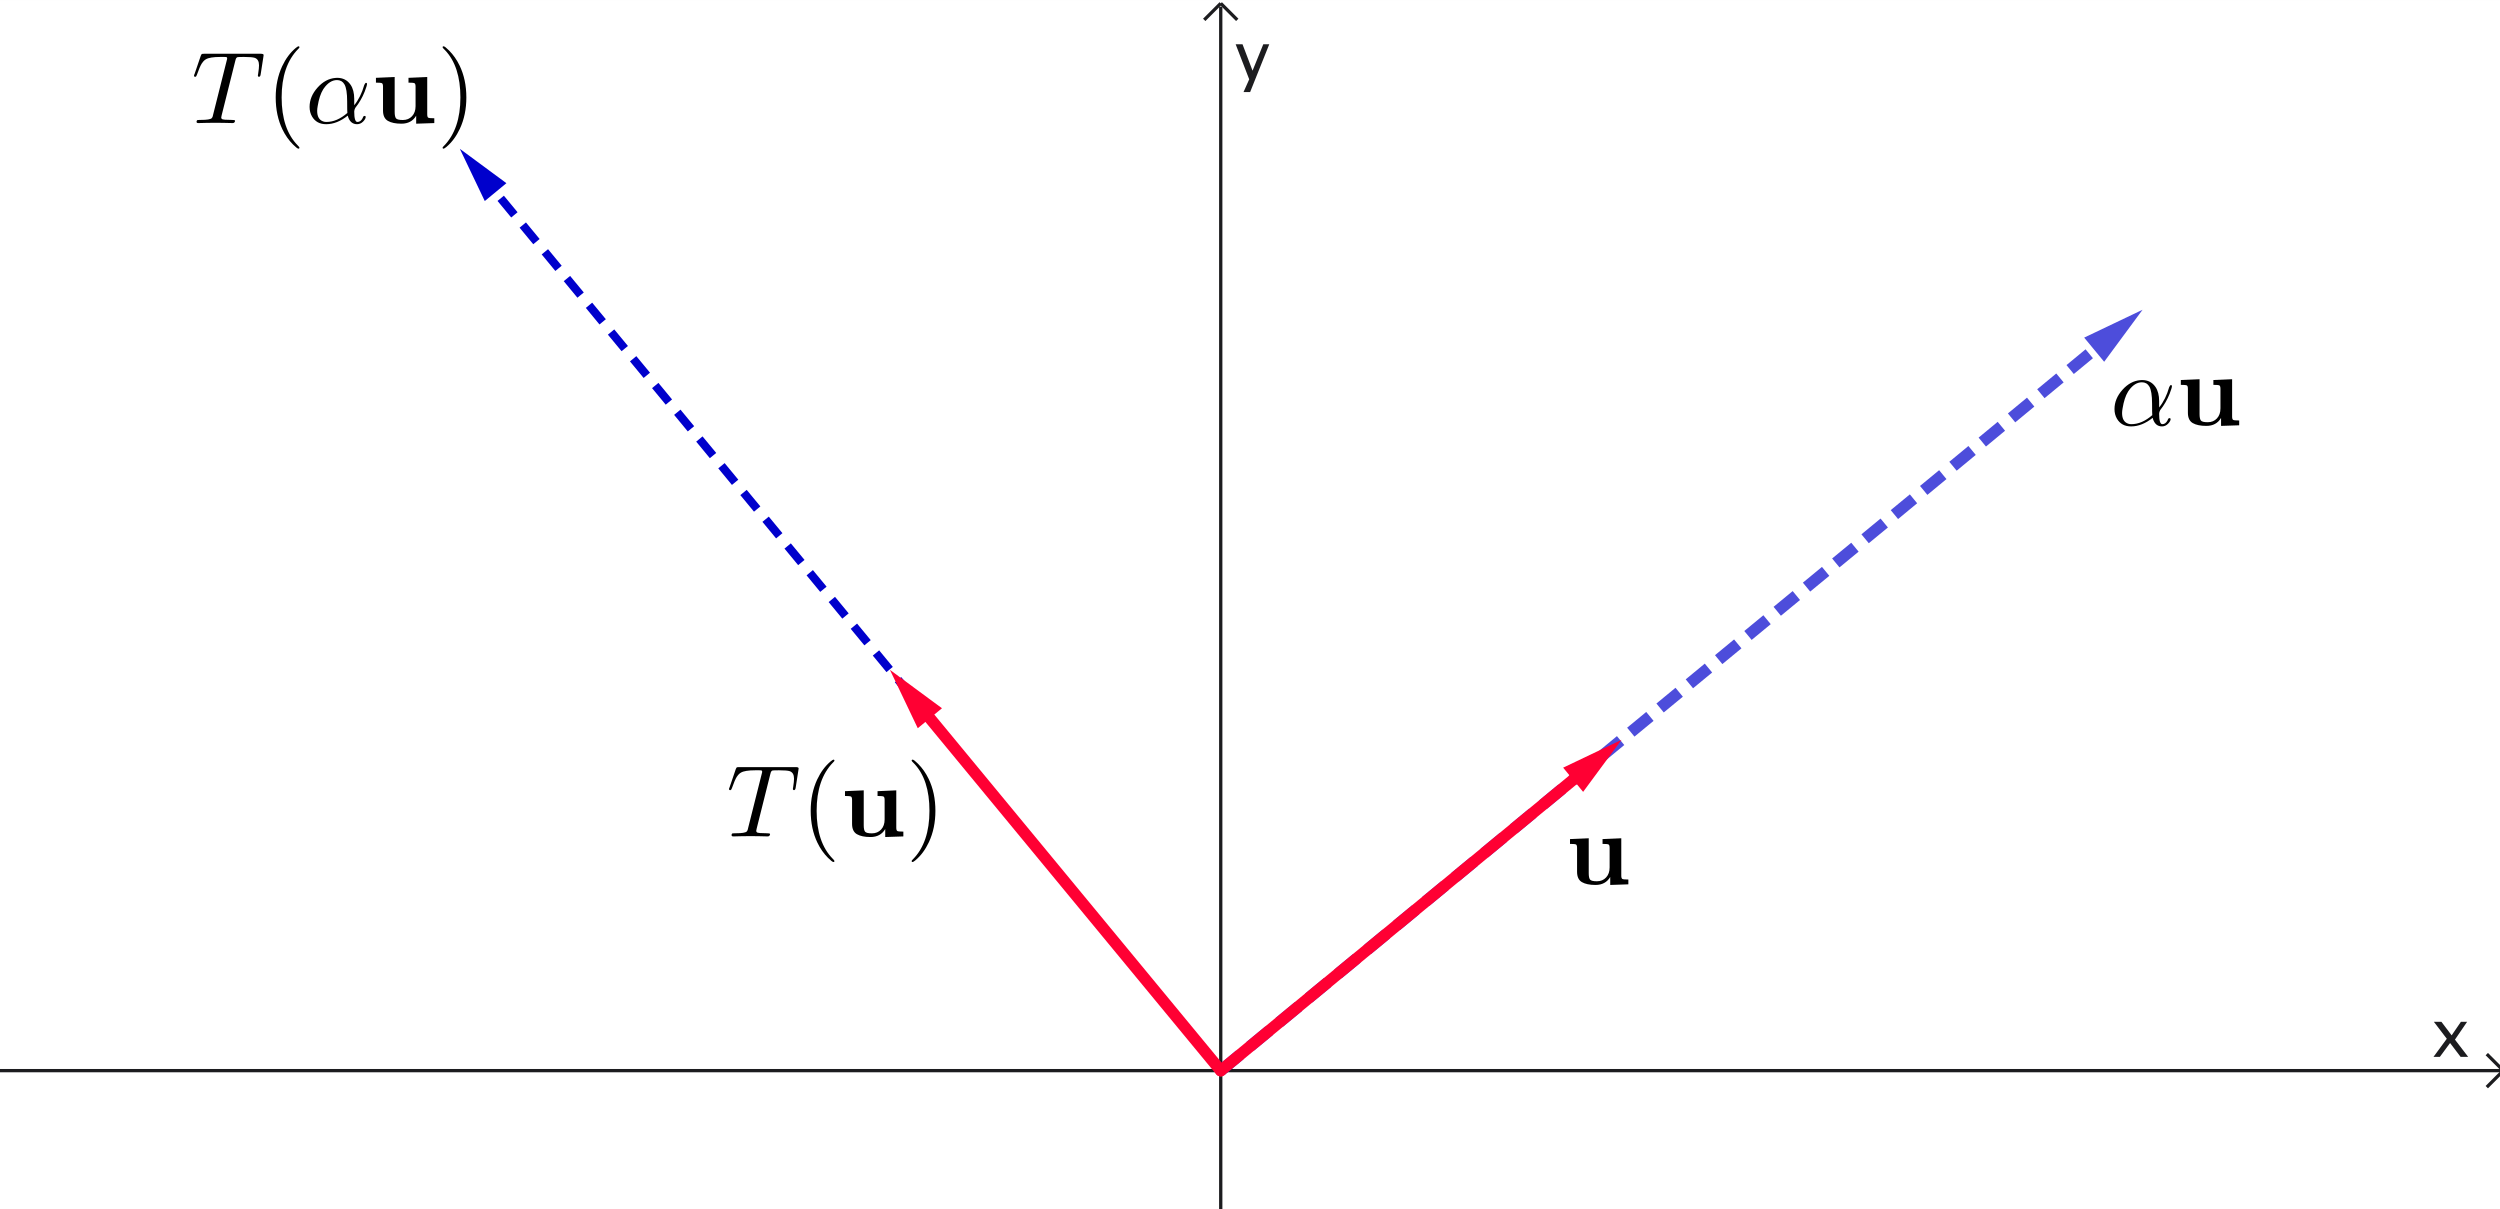
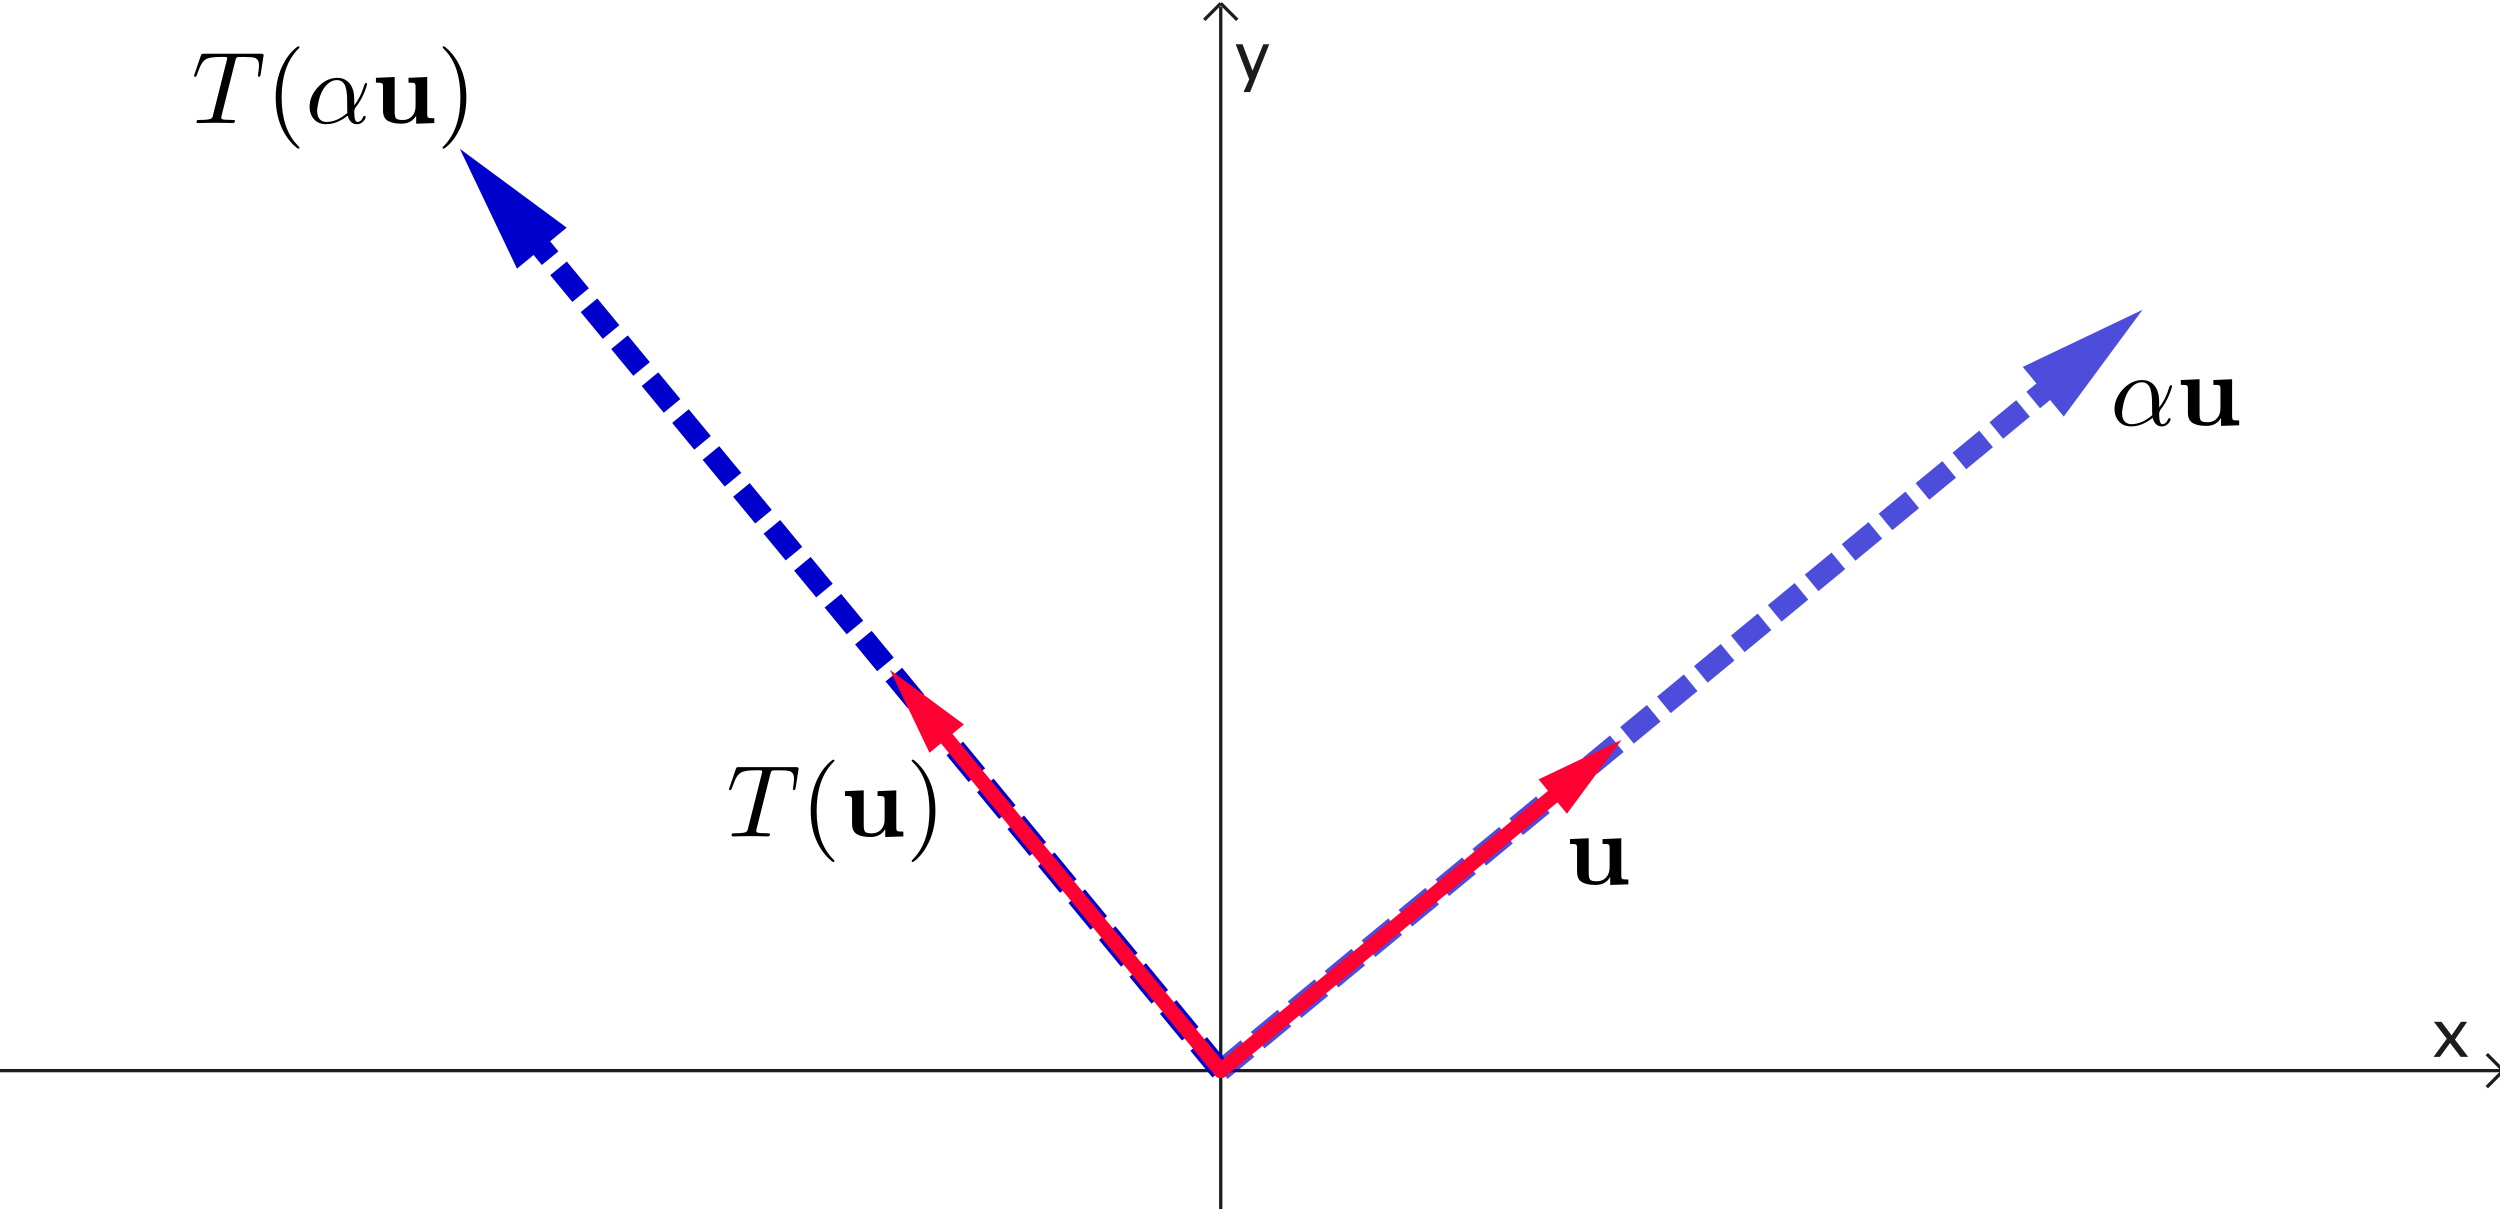
<svg xmlns="http://www.w3.org/2000/svg" version="1.1" baseProfile="full" width="23.14cm" height="11.189cm" viewBox="0 0 757 366">
  <g stroke-dashoffset="0" stroke-linejoin="miter" stroke-dasharray="none" stroke-width="1" stroke-linecap="square" stroke-miterlimit="10.000">
-     <clipPath id="clipc6360c87-f4ae-43ea-9e2b-89e13bdd7f17">
+     <clipPath id="clip212eeb94-fff1-4ed1-9a53-f7a054a04505">
      <path d="M 0 0 L 0 367.00 L 759.00 367.00 L 759.00 0 z" />
    </clipPath>
    <g clip-path="url(#clip1)">
      <g fill="#ffffff" fill-rule="nonzero" fill-opacity="1" stroke="none">
        <path d="M 0 0 L 759.00 0 L 759.00 367.00 L 0 367.00 L 0 0 z" />
      </g>
    </g>
-     <clipPath id="clipa3d344be-795e-434e-a206-7b2fc0bbdf41">
+     <clipPath id="clip334c7660-e005-452e-8afc-44d62ec83696">
      <path d="M 0 0 L 0 367.00 L 759.00 367.00 L 759.00 0 z" />
    </clipPath>
    <g clip-path="url(#clip2)">
      <g stroke-opacity="1" fill="none" stroke="#1c1c1f" stroke-linecap="butt">
        <path d="M 369.64 2 L 369.64 367.00" />
      </g>
    </g>
-     <clipPath id="clipe94c73b6-36fb-47fc-96a4-97ce082c1b01">
+     <clipPath id="clip8ae73c89-a80d-4c4e-8952-1c4e67cf7e7f">
      <path d="M 0 0 L 0 367.00 L 759.00 367.00 L 759.00 0 z" />
    </clipPath>
    <g clip-path="url(#clip3)">
      <g stroke-opacity="1" fill="none" stroke="#1c1c1f" stroke-linecap="butt">
        <path d="M 369.64 1 L 364.64 6" />
      </g>
    </g>
-     <clipPath id="clip7b2d76da-34e0-4d6a-9591-5a96bc12a716">
+     <clipPath id="clipacbd862e-f0fd-4eeb-b6da-af8fc5aee373">
      <path d="M 0 0 L 0 367.00 L 759.00 367.00 L 759.00 0 z" />
    </clipPath>
    <g clip-path="url(#clip4)">
      <g stroke-opacity="1" fill="none" stroke="#1c1c1f" stroke-linecap="butt">
        <path d="M 369.64 1 L 374.64 6" />
      </g>
    </g>
-     <clipPath id="clip30b16c8a-fba3-472e-9fe8-53be5c6d7bb2">
+     <clipPath id="clipd968528f-5f3e-4d5a-86fd-a1727f1c2638">
      <path d="M 0 0 L 0 367.00 L 759.00 367.00 L 759.00 0 z" />
    </clipPath>
    <g clip-path="url(#clip5)">
      <g fill="#1c1c1f" fill-rule="nonzero" fill-opacity="1" stroke="none">
        <path d="M 736.86 320.00 L 740.89 314.52 L 736.98 309.39 L 739.26 309.39 L 742.36 313.48 L 745.16 309.39 L 747.04 309.39 L 743.36 314.78 L 747.36 320.00 L 745.07 320.00 L 741.88 315.80 L 738.79 320.00 z" />
      </g>
    </g>
-     <clipPath id="clip813b008d-da8f-47e9-96e0-2788c0906e02">
+     <clipPath id="clipe9d96231-4063-488e-a6fe-5221cd6f84ab">
      <path d="M 0 0 L 0 367.00 L 759.00 367.00 L 759.00 0 z" />
    </clipPath>
    <g clip-path="url(#clip6)">
      <g stroke-opacity="1" fill="none" stroke="#1c1c1f" stroke-linecap="butt">
        <path d="M 0 324.17 L 757.00 324.17" />
      </g>
    </g>
-     <clipPath id="clip4e0cc530-be37-493c-a365-f1dc7d8f1cd4">
+     <clipPath id="clip3ba8658d-7de0-41f9-ace1-bcdcc3961a54">
      <path d="M 0 0 L 0 367.00 L 759.00 367.00 L 759.00 0 z" />
    </clipPath>
    <g clip-path="url(#clip7)">
      <g stroke-opacity="1" fill="none" stroke="#1c1c1f" stroke-linecap="butt">
        <path d="M 758.00 324.17 L 753.00 319.17" />
      </g>
    </g>
-     <clipPath id="clipc0e6fa6d-587f-4fed-8c85-e371116082c9">
+     <clipPath id="clipbe3e687f-c9f4-4cce-b586-9cfa306dea68">
      <path d="M 0 0 L 0 367.00 L 759.00 367.00 L 759.00 0 z" />
    </clipPath>
    <g clip-path="url(#clip8)">
      <g stroke-opacity="1" fill="none" stroke="#1c1c1f" stroke-linecap="butt">
        <path d="M 758.00 324.17 L 753.00 329.17" />
      </g>
    </g>
-     <clipPath id="clipe6d928bc-982b-4f04-90d2-483866e11935">
+     <clipPath id="clip75cc168f-a2eb-4b04-beeb-bd8dd665cbd0">
      <path d="M 0 0 L 0 367.00 L 759.00 367.00 L 759.00 0 z" />
    </clipPath>
    <g clip-path="url(#clip9)">
      <g fill="#1c1c1f" fill-rule="nonzero" fill-opacity="1" stroke="none">
        <path d="M 376.54 27.857 L 378.26 24.000 L 374.16 13.395 L 376.24 13.395 L 379.27 21.383 L 382.52 13.395 L 384.33 13.395 L 378.54 27.857 z" />
      </g>
    </g>
    <g id="misc">
</g>
    <g id="layer0">
-       <clipPath id="clip7fd2e5ea-3380-4a4c-bd35-7234d6b0c141">
+       <clipPath id="clipfd51380b-4a33-4c96-9cc1-08c5c744c172">
        <path d="M 0 0 L 0 367.00 L 759.00 367.00 L 759.00 0 z" />
      </clipPath>
      <g clip-path="url(#clip10)">
        <g fill="#0000cc" fill-rule="nonzero" fill-opacity="0.698" stroke="none">
-           <path d="M 648.77 93.776 L 631.09 102.21 L 637.14 109.53 L 648.77 93.776 z M 631.51 105.75 L 625.73 110.53 L 627.95 113.23 L 633.74 108.45 L 631.51 105.75 z M 622.64 113.07 L 616.86 117.85 L 619.09 120.55 L 624.87 115.77 L 622.64 113.07 z M 613.77 120.39 L 607.99 125.17 L 610.22 127.87 L 616.00 123.09 L 613.77 120.39 z M 604.90 127.71 L 599.12 132.49 L 601.35 135.19 L 607.13 130.41 L 604.90 127.71 z M 596.03 135.03 L 590.25 139.81 L 592.48 142.51 L 598.26 137.73 L 596.03 135.03 z M 587.17 142.35 L 581.38 147.13 L 583.61 149.83 L 589.39 145.05 L 587.17 142.35 z M 578.30 149.68 L 572.51 154.45 L 574.74 157.15 L 580.52 152.37 L 578.30 149.68 z M 569.43 157.00 L 563.64 161.77 L 565.87 164.47 L 571.66 159.70 L 569.43 157.00 z M 560.56 164.32 L 554.77 169.09 L 557.00 171.79 L 562.79 167.02 L 560.56 164.32 z M 551.69 171.64 L 545.91 176.41 L 548.13 179.11 L 553.92 174.34 L 551.69 171.64 z M 542.82 178.96 L 537.04 183.73 L 539.26 186.43 L 545.05 181.66 L 542.82 178.96 z M 533.95 186.28 L 528.17 191.05 L 530.40 193.75 L 536.18 188.98 L 533.95 186.28 z M 525.08 193.60 L 519.30 198.37 L 521.53 201.07 L 527.31 196.30 L 525.08 193.60 z M 516.21 200.92 L 510.43 205.69 L 512.66 208.39 L 518.44 203.62 L 516.21 200.92 z M 507.34 208.24 L 501.56 213.01 L 503.79 215.71 L 509.57 210.94 L 507.34 208.24 z M 498.48 215.56 L 492.69 220.33 L 494.92 223.03 L 500.70 218.26 L 498.48 215.56 z M 489.61 222.88 L 483.82 227.66 L 486.05 230.35 L 491.83 225.58 L 489.61 222.88 z M 480.74 230.20 L 474.95 234.98 L 477.18 237.68 L 482.97 232.90 L 480.74 230.20 z M 471.87 237.52 L 466.08 242.30 L 468.31 245.00 L 474.10 240.22 L 471.87 237.52 z M 463.00 244.84 L 457.22 249.62 L 459.44 252.32 L 465.23 247.54 L 463.00 244.84 z M 454.13 252.16 L 448.35 256.94 L 450.57 259.64 L 456.36 254.86 L 454.13 252.16 z M 445.26 259.48 L 439.48 264.26 L 441.71 266.96 L 447.49 262.18 L 445.26 259.48 z M 436.39 266.80 L 430.61 271.58 L 432.84 274.28 L 438.62 269.50 L 436.39 266.80 z M 427.52 274.13 L 421.74 278.90 L 423.97 281.60 L 429.75 276.82 L 427.52 274.13 z M 418.65 281.45 L 412.87 286.22 L 415.10 288.92 L 420.88 284.15 L 418.65 281.45 z M 409.79 288.77 L 404.00 293.54 L 406.23 296.24 L 412.01 291.47 L 409.79 288.77 z M 400.92 296.09 L 395.13 300.86 L 397.36 303.56 L 403.14 298.79 L 400.92 296.09 z M 392.05 303.41 L 386.26 308.18 L 388.49 310.88 L 394.28 306.11 L 392.05 303.41 z M 383.18 310.73 L 377.39 315.50 L 379.62 318.20 L 385.41 313.43 L 383.18 310.73 z M 374.31 318.05 L 368.53 322.82 L 370.75 325.52 L 376.54 320.75 L 374.31 318.05 z" />
-         </g>
-       </g>
-       <clipPath id="clip97cd5e86-1938-41ed-b394-8c3cf9f035a8">
+           <path d="M 616.62 116.10 L 613.59 118.60 L 617.73 123.61 L 620.76 121.11 L 616.62 116.10 z M 648.77 93.776 L 612.48 111.08 L 624.90 126.12 L 648.77 93.776 z M 610.50 121.15 L 602.41 127.83 L 606.54 132.84 L 614.64 126.16 L 610.50 121.15 z M 599.32 130.38 L 591.22 137.06 L 595.36 142.07 L 603.46 135.39 L 599.32 130.38 z M 588.14 139.61 L 580.04 146.29 L 584.18 151.30 L 592.28 144.62 L 588.14 139.61 z M 576.96 148.84 L 568.86 155.52 L 573.00 160.53 L 581.09 153.85 L 576.96 148.84 z M 565.77 158.07 L 557.68 164.75 L 561.81 169.76 L 569.91 163.08 L 565.77 158.07 z M 554.59 167.30 L 546.49 173.98 L 550.63 178.99 L 558.73 172.31 L 554.59 167.30 z M 543.41 176.53 L 535.31 183.21 L 539.45 188.22 L 547.55 181.54 L 543.41 176.53 z M 532.23 185.76 L 524.13 192.44 L 528.27 197.45 L 536.36 190.77 L 532.23 185.76 z M 521.04 194.99 L 512.94 201.67 L 517.08 206.69 L 525.18 200.00 L 521.04 194.99 z M 509.86 204.22 L 501.76 210.90 L 505.90 215.92 L 514.00 209.23 L 509.86 204.22 z M 498.68 213.45 L 490.58 220.13 L 494.72 225.15 L 502.82 218.46 L 498.68 213.45 z M 487.49 222.68 L 479.40 229.36 L 483.53 234.38 L 491.63 227.69 L 487.49 222.68 z M 476.31 231.91 L 468.21 238.59 L 472.35 243.61 L 480.45 236.92 L 476.31 231.91 z M 465.13 241.14 L 457.03 247.82 L 461.17 252.84 L 469.27 246.15 L 465.13 241.14 z M 453.95 250.37 L 445.85 257.05 L 449.99 262.07 L 458.08 255.38 L 453.95 250.37 z M 442.76 259.60 L 434.67 266.28 L 438.80 271.30 L 446.90 264.61 L 442.76 259.60 z M 431.58 268.83 L 423.48 275.51 L 427.62 280.53 L 435.72 273.84 L 431.58 268.83 z M 420.40 278.06 L 412.30 284.74 L 416.44 289.76 L 424.54 283.07 L 420.40 278.06 z M 409.22 287.29 L 401.12 293.98 L 405.26 298.99 L 413.35 292.30 L 409.22 287.29 z M 398.03 296.52 L 389.94 303.21 L 394.07 308.22 L 402.17 301.53 L 398.03 296.52 z M 386.85 305.75 L 378.75 312.44 L 382.89 317.45 L 390.99 310.76 L 386.85 305.75 z M 375.67 314.98 L 367.57 321.67 L 371.71 326.68 L 379.81 320.00 L 375.67 314.98 z" />
+         </g>
+       </g>
+       <clipPath id="clipfb287c05-bf70-4085-9e03-109c1696fb0e">
        <path d="M 0 0 L 0 367.00 L 759.00 367.00 L 759.00 0 z" />
      </clipPath>
      <g clip-path="url(#clip11)">
        <g fill="#0000cc" fill-rule="nonzero" fill-opacity="1" stroke="none">
-           <path d="M 139.24 45.044 L 146.79 60.860 L 153.34 55.449 L 139.24 45.044 z M 152.58 59.235 L 150.65 60.827 L 154.79 65.840 L 156.72 64.248 L 152.58 59.235 z M 159.26 67.333 L 157.33 68.924 L 161.47 73.937 L 163.40 72.346 L 159.26 67.333 z M 165.95 75.431 L 164.02 77.022 L 168.16 82.035 L 170.08 80.444 L 165.95 75.431 z M 172.63 83.529 L 170.70 85.120 L 174.84 90.133 L 176.77 88.542 L 172.63 83.529 z M 179.31 91.626 L 177.39 93.218 L 181.52 98.231 L 183.45 96.639 L 179.31 91.626 z M 186.00 99.724 L 184.07 101.32 L 188.21 106.33 L 190.14 104.74 L 186.00 99.724 z M 192.68 107.82 L 190.75 109.41 L 194.89 114.43 L 196.82 112.83 L 192.68 107.82 z M 199.37 115.92 L 197.44 117.51 L 201.58 122.52 L 203.50 120.93 L 199.37 115.92 z M 206.05 124.02 L 204.12 125.61 L 208.26 130.62 L 210.19 129.03 L 206.05 124.02 z M 212.73 132.12 L 210.81 133.71 L 214.94 138.72 L 216.87 137.13 L 212.73 132.12 z M 219.42 140.21 L 217.49 141.80 L 221.63 146.82 L 223.56 145.23 L 219.42 140.21 z M 226.10 148.31 L 224.17 149.90 L 228.31 154.92 L 230.24 153.32 L 226.10 148.31 z M 232.79 156.41 L 230.86 158.00 L 235.00 163.01 L 236.92 161.42 L 232.79 156.41 z M 239.47 164.51 L 237.54 166.10 L 241.68 171.11 L 243.61 169.52 L 239.47 164.51 z M 246.15 172.60 L 244.23 174.20 L 248.36 179.21 L 250.29 177.62 L 246.15 172.60 z M 252.84 180.70 L 250.91 182.29 L 255.05 187.31 L 256.98 185.71 L 252.84 180.70 z M 259.52 188.80 L 257.59 190.39 L 261.73 195.40 L 263.66 193.81 L 259.52 188.80 z M 266.21 196.90 L 264.28 198.49 L 268.42 203.50 L 270.34 201.91 L 266.21 196.90 z M 272.89 205.00 L 270.96 206.59 L 275.10 211.60 L 277.03 210.01 L 272.89 205.00 z M 279.57 213.09 L 277.65 214.68 L 281.78 219.70 L 283.71 218.11 L 279.57 213.09 z M 286.26 221.19 L 284.33 222.78 L 288.47 227.80 L 290.40 226.20 L 286.26 221.19 z M 292.94 229.29 L 291.01 230.88 L 295.15 235.89 L 297.08 234.30 L 292.94 229.29 z M 299.63 237.39 L 297.70 238.98 L 301.84 243.99 L 303.76 242.40 L 299.63 237.39 z M 306.31 245.48 L 304.38 247.08 L 308.52 252.09 L 310.45 250.50 L 306.31 245.48 z M 312.99 253.58 L 311.07 255.17 L 315.20 260.19 L 317.13 258.59 L 312.99 253.58 z M 319.68 261.68 L 317.75 263.27 L 321.89 268.28 L 323.82 266.69 L 319.68 261.68 z M 326.36 269.78 L 324.43 271.37 L 328.57 276.38 L 330.50 274.79 L 326.36 269.78 z M 333.05 277.88 L 331.12 279.47 L 335.26 284.48 L 337.18 282.89 L 333.05 277.88 z M 339.73 285.97 L 337.80 287.56 L 341.94 292.58 L 343.87 290.99 L 339.73 285.97 z M 346.41 294.07 L 344.49 295.66 L 348.62 300.68 L 350.55 299.08 L 346.41 294.07 z M 353.10 302.17 L 351.17 303.76 L 355.31 308.77 L 357.24 307.18 L 353.10 302.17 z M 359.78 310.27 L 357.85 311.86 L 361.99 316.87 L 363.92 315.28 L 359.78 310.27 z M 366.47 318.36 L 364.54 319.96 L 368.68 324.97 L 370.60 323.38 L 366.47 318.36 z" />
+           <path d="M 139.24 45.044 L 156.55 81.328 L 161.56 77.190 L 164.07 80.223 L 169.08 76.086 L 166.58 73.052 L 171.59 68.914 L 139.24 45.044 z M 171.63 79.171 L 166.61 83.308 L 173.30 91.406 L 178.31 87.268 L 171.63 79.171 z M 180.86 90.353 L 175.84 94.491 L 182.53 102.59 L 187.54 98.451 L 180.86 90.353 z M 190.09 101.54 L 185.07 105.67 L 191.76 113.77 L 196.77 109.63 L 190.09 101.54 z M 199.32 112.72 L 194.30 116.86 L 200.99 124.95 L 206.00 120.82 L 199.32 112.72 z M 208.55 123.90 L 203.53 128.04 L 210.22 136.14 L 215.23 132.00 L 208.55 123.90 z M 217.78 135.08 L 212.76 139.22 L 219.45 147.32 L 224.46 143.18 L 217.78 135.08 z M 227.01 146.27 L 221.99 150.40 L 228.68 158.50 L 233.69 154.36 L 227.01 146.27 z M 236.24 157.45 L 231.22 161.59 L 237.91 169.68 L 242.92 165.55 L 236.24 157.45 z M 245.47 168.63 L 240.46 172.77 L 247.14 180.87 L 252.15 176.73 L 245.47 168.63 z M 254.70 179.81 L 249.69 183.95 L 256.37 192.05 L 261.38 187.91 L 254.70 179.81 z M 263.93 191.00 L 258.92 195.13 L 265.60 203.23 L 270.61 199.09 L 263.93 191.00 z M 273.16 202.18 L 268.15 206.32 L 274.83 214.42 L 279.84 210.28 L 273.16 202.18 z M 282.39 213.36 L 277.38 217.50 L 284.06 225.60 L 289.07 221.46 L 282.39 213.36 z M 291.62 224.54 L 286.61 228.68 L 293.29 236.78 L 298.30 232.64 L 291.62 224.54 z M 300.85 235.73 L 295.84 239.87 L 302.52 247.96 L 307.53 243.83 L 300.85 235.73 z M 310.08 246.91 L 305.07 251.05 L 311.75 259.15 L 316.76 255.01 L 310.08 246.91 z M 319.31 258.09 L 314.30 262.23 L 320.98 270.33 L 325.99 266.19 L 319.31 258.09 z M 328.54 269.28 L 323.53 273.41 L 330.21 281.51 L 335.22 277.37 L 328.54 269.28 z M 337.77 280.46 L 332.76 284.60 L 339.44 292.69 L 344.46 288.56 L 337.77 280.46 z M 347.00 291.64 L 341.99 295.78 L 348.67 303.88 L 353.69 299.74 L 347.00 291.64 z M 356.23 302.82 L 351.22 306.96 L 357.90 315.06 L 362.92 310.92 L 356.23 302.82 z M 365.46 314.01 L 360.45 318.14 L 367.13 326.24 L 372.15 322.10 L 365.46 314.01 z" />
        </g>
      </g>
      <g transform="matrix(0.31, 0, 0, 0.31, 474.00, 267.76)">
-         <clipPath id="clip9cc26b06-5be8-4577-aa1f-c73ae55e8ca4">
+         <clipPath id="clip7deb9129-8461-46ba-bec2-3be4af317cc9">
          <path d="M -1529.0 -863.75 L -1529.0 320.12 L 919.35 320.12 L 919.35 -863.75 z" />
        </clipPath>
        <g clip-path="url(#clip12)">
          <g fill="#000000" fill-rule="nonzero" fill-opacity="1" stroke="none">
            <path d="M 43.797 -7.203 Q 39.203 0.594 29.406 0.594 Q 20.906 0.594 16.156 -2.156 Q 11.406 -4.906 11.406 -12.297 L 11.406 -35.594 Q 11.406 -38.406 10.344 -38.953 Q 9.297 -39.500 4.5 -39.500 L 4.5 -44.203 L 22.797 -45.000 L 22.797 -10.906 Q 22.797 -6.297 24.094 -4.641 Q 25.406 -3 30.797 -3 Q 36.297 -3 39.750 -6.703 Q 43.203 -10.406 43.203 -16.500 L 43.203 -35.594 Q 43.203 -38.406 42.141 -38.953 Q 41.094 -39.500 36.297 -39.500 L 36.297 -44.203 L 54.594 -45.000 L 54.594 -8.594 Q 54.594 -5.797 55.641 -5.25 Q 56.703 -4.703 61.500 -4.703 L 61.500 0 L 43.797 0.594 L 43.797 -7.203 z" />
          </g>
        </g>
      </g>
      <g transform="matrix(0.31, 0, 0, 0.31, 639.00, 128.76)">
-         <clipPath id="clipf64604c1-ed93-4e7b-bc57-355f9f69a8ae">
+         <clipPath id="clip4bffd868-5a1b-4ba1-a13d-d097abe35149">
          <path d="M -2061.3 -415.37 L -2061.3 768.50 L 387.10 768.50 L 387.10 -415.37 z" />
        </clipPath>
        <g clip-path="url(#clip13)">
          <g fill="#000000" fill-rule="nonzero" fill-opacity="1" stroke="none">
            <path d="M 47.703 -23.594 L 47.703 -23.594 L 47.703 -17.406 Q 54.203 -25.500 57.500 -37.203 Q 58.500 -39.203 59.000 -39.297 Q 60.203 -39.297 60.203 -38.297 Q 60.203 -36.594 57.906 -30.703 Q 54.500 -22.094 48.703 -14.797 Q 47.703 -12.797 47.703 -11.297 Q 47.703 -1.094 50.797 -1.094 Q 53.906 -1.094 55.797 -4.594 Q 56.094 -5.203 56.406 -6 Q 56.797 -7 57.703 -7 Q 58.906 -7 58.906 -6 Q 58.906 -4.094 56.406 -1.5 Q 53.797 1.094 50.500 1.094 Q 44.203 1.094 41.797 -5.797 Q 41.594 -6.5 41.406 -7.297 Q 30.906 1.094 20.297 1.094 Q 10.906 1.094 6.5 -6.406 Q 4.094 -10.500 4.094 -15.797 Q 4.094 -26.000 11.906 -34.703 Q 19.594 -43.297 29.297 -44.094 Q 30.203 -44.203 31.000 -44.203 Q 39.406 -44.203 44.000 -37.594 Q 44.000 -37.500 44.094 -37.500 Q 47.703 -32.203 47.703 -23.594 z M 41.000 -9.906 L 41.000 -9.906 Q 40.797 -11.594 40.797 -21.094 Q 40.797 -33.406 38.094 -37.906 Q 36.906 -39.906 35.203 -40.906 L 35.094 -41.000 L 35.094 -41.000 L 35.000 -41.000 Q 33.203 -42.000 30.906 -42.000 Q 23.797 -42.000 18.094 -34.000 L 17.297 -32.797 Q 13.703 -27.000 12.000 -16.594 Q 11.500 -13.797 11.500 -12.000 Q 11.500 -3.594 17.406 -1.594 Q 18.797 -1.094 20.500 -1.094 Q 30.906 -1.094 41.000 -9.906 z" />
          </g>
        </g>
      </g>
      <g transform="matrix(0.31, 0, 0, 0.31, 658.96, 128.76)">
-         <clipPath id="clip2f386899-ea21-45c1-a29b-029cc32f7a7e">
+         <clipPath id="clipd96053ca-73f0-4cc9-9042-19ff83f1b7de">
          <path d="M -2125.7 -415.37 L -2125.7 768.50 L 322.70 768.50 L 322.70 -415.37 z" />
        </clipPath>
        <g clip-path="url(#clip14)">
          <g fill="#000000" fill-rule="nonzero" fill-opacity="1" stroke="none">
            <path d="M 43.797 -7.203 Q 39.203 0.594 29.406 0.594 Q 20.906 0.594 16.156 -2.156 Q 11.406 -4.906 11.406 -12.297 L 11.406 -35.594 Q 11.406 -38.406 10.344 -38.953 Q 9.297 -39.500 4.5 -39.500 L 4.5 -44.203 L 22.797 -45.000 L 22.797 -10.906 Q 22.797 -6.297 24.094 -4.641 Q 25.406 -3 30.797 -3 Q 36.297 -3 39.750 -6.703 Q 43.203 -10.406 43.203 -16.500 L 43.203 -35.594 Q 43.203 -38.406 42.141 -38.953 Q 41.094 -39.500 36.297 -39.500 L 36.297 -44.203 L 54.594 -45.000 L 54.594 -8.594 Q 54.594 -5.797 55.641 -5.25 Q 56.703 -4.703 61.500 -4.703 L 61.500 0 L 43.797 0.594 L 43.797 -7.203 z" />
          </g>
        </g>
      </g>
      <g transform="matrix(0.31, 0, 0, 0.31, 58.000, 37.250)">
-         <clipPath id="clipb09be592-fadc-4d49-adc5-c6a8c7c6809d">
+         <clipPath id="clip53827320-7ca8-49c4-b701-7bd77470622c">
          <path d="M -187.10 -120.16 L -187.10 1063.7 L 2261.3 1063.7 L 2261.3 -120.16 z" />
        </clipPath>
        <g clip-path="url(#clip15)">
          <g fill="#000000" fill-rule="nonzero" fill-opacity="1" stroke="none">
            <path d="M 42.703 -60.703 L 29.406 -7.594 Q 29.000 -6.094 29.000 -5.5 Q 29.000 -4 30.594 -3.594 L 30.703 -3.594 Q 31.406 -3.406 32.703 -3.297 Q 35.297 -3.094 39.094 -3.094 Q 42.203 -3.094 42.406 -2.5 Q 42.500 -2.297 42.500 -2 Q 42.094 -0.094 40.297 0 L 31.703 -0.203 L 31.594 -0.203 L 23.500 -0.297 L 23.297 -0.297 L 15.000 -0.203 L 14.797 -0.203 L 6.703 0 L 6.594 0 Q 4.906 0 4.906 -1.203 Q 4.906 -2.703 6 -3 Q 6.703 -3.094 9.094 -3.094 Q 18.000 -3.094 19.703 -4.797 Q 20.297 -5.406 20.703 -6.594 Q 20.703 -6.797 20.797 -7.094 L 20.797 -7.297 L 20.906 -7.297 L 20.906 -7.406 Q 20.906 -7.5 21.000 -7.906 L 34.406 -61.297 Q 34.797 -62.500 34.797 -63.391 Q 34.797 -64.297 33.906 -64.500 Q 33.297 -64.594 32.000 -64.594 L 28.094 -64.594 Q 17.797 -64.594 14.000 -62.297 Q 11.906 -61.094 10.297 -58.594 L 10.203 -58.500 L 10.203 -58.406 L 10.094 -58.406 Q 8 -55.094 5.297 -47.297 Q 4.594 -45.406 4.094 -45.297 Q 3.906 -45.203 3.594 -45.203 Q 2.406 -45.203 2.406 -46.297 Q 2.406 -46.906 3 -48.094 L 9 -65.703 Q 9.594 -67.406 10.406 -67.594 Q 10.906 -67.703 12.203 -67.703 L 67.703 -67.703 Q 70.203 -67.703 70.406 -66.594 Q 70.406 -65.703 70.203 -64.906 L 67.500 -47.500 Q 67.203 -45.406 66.000 -45.203 Q 64.797 -45.203 64.797 -46.500 Q 64.797 -47.203 65.094 -48.406 Q 65.906 -53.594 65.906 -56.406 Q 65.906 -62.203 61.797 -63.703 Q 59.203 -64.594 51.297 -64.594 Q 45.906 -64.594 45.000 -64.406 Q 43.703 -64.094 43.094 -62.203 L 43.094 -62.094 Q 42.906 -61.594 42.703 -60.703 z" />
          </g>
        </g>
      </g>
      <g transform="matrix(0.31, 0, 0, 0.31, 80.413, 37.250)">
-         <clipPath id="clipda20ac0d-b84a-424b-aec4-a9419f0c14a3">
+         <clipPath id="clipe8353fe3-cec1-455e-b67f-cde999b8e251">
          <path d="M -259.40 -120.16 L -259.40 1063.7 L 2189.0 1063.7 L 2189.0 -120.16 z" />
        </clipPath>
        <g clip-path="url(#clip16)">
          <g fill="#000000" fill-rule="nonzero" fill-opacity="1" stroke="none">
            <path d="M 33.094 24.000 L 33.094 24.000 Q 33.094 25.000 32.094 25.000 Q 30.906 25.000 26.797 20.906 Q 20.594 14.703 16.500 6.203 Q 9.906 -7.406 9.906 -25.000 Q 9.906 -41.906 16.203 -55.500 Q 21.406 -66.594 29.406 -73.297 Q 31.500 -75.000 32.094 -75.000 Q 33.094 -75.000 33.094 -74.000 Q 33.094 -73.500 31.797 -72.297 Q 15.703 -55.906 15.703 -25.000 Q 15.703 5.797 31.406 21.797 Q 33.094 23.500 33.094 24.000 z" />
          </g>
        </g>
      </g>
      <g transform="matrix(0.31, 0, 0, 0.31, 92.472, 37.250)">
-         <clipPath id="clipac413877-3f63-4aa4-8274-0fc97c267ca5">
+         <clipPath id="clip35344c11-34ab-4eb7-a1b7-7da932364cc2">
          <path d="M -298.30 -120.16 L -298.30 1063.7 L 2150.1 1063.7 L 2150.1 -120.16 z" />
        </clipPath>
        <g clip-path="url(#clip17)">
          <g fill="#000000" fill-rule="nonzero" fill-opacity="1" stroke="none">
            <path d="M 47.703 -23.594 L 47.703 -23.594 L 47.703 -17.406 Q 54.203 -25.500 57.500 -37.203 Q 58.500 -39.203 59.000 -39.297 Q 60.203 -39.297 60.203 -38.297 Q 60.203 -36.594 57.906 -30.703 Q 54.500 -22.094 48.703 -14.797 Q 47.703 -12.797 47.703 -11.297 Q 47.703 -1.094 50.797 -1.094 Q 53.906 -1.094 55.797 -4.594 Q 56.094 -5.203 56.406 -6 Q 56.797 -7 57.703 -7 Q 58.906 -7 58.906 -6 Q 58.906 -4.094 56.406 -1.5 Q 53.797 1.094 50.500 1.094 Q 44.203 1.094 41.797 -5.797 Q 41.594 -6.5 41.406 -7.297 Q 30.906 1.094 20.297 1.094 Q 10.906 1.094 6.5 -6.406 Q 4.094 -10.500 4.094 -15.797 Q 4.094 -26.000 11.906 -34.703 Q 19.594 -43.297 29.297 -44.094 Q 30.203 -44.203 31.000 -44.203 Q 39.406 -44.203 44.000 -37.594 Q 44.000 -37.500 44.094 -37.500 Q 47.703 -32.203 47.703 -23.594 z M 41.000 -9.906 L 41.000 -9.906 Q 40.797 -11.594 40.797 -21.094 Q 40.797 -33.406 38.094 -37.906 Q 36.906 -39.906 35.203 -40.906 L 35.094 -41.000 L 35.094 -41.000 L 35.000 -41.000 Q 33.203 -42.000 30.906 -42.000 Q 23.797 -42.000 18.094 -34.000 L 17.297 -32.797 Q 13.703 -27.000 12.000 -16.594 Q 11.500 -13.797 11.500 -12.000 Q 11.500 -3.594 17.406 -1.594 Q 18.797 -1.094 20.500 -1.094 Q 30.906 -1.094 41.000 -9.906 z" />
          </g>
        </g>
      </g>
      <g transform="matrix(0.31, 0, 0, 0.31, 112.44, 37.250)">
-         <clipPath id="clip00b96f3c-69f4-4589-b31e-76d560ee76fa">
+         <clipPath id="clipd5f6319a-154b-47bf-b53a-6b353d00a5ad">
          <path d="M -362.70 -120.16 L -362.70 1063.7 L 2085.7 1063.7 L 2085.7 -120.16 z" />
        </clipPath>
        <g clip-path="url(#clip18)">
          <g fill="#000000" fill-rule="nonzero" fill-opacity="1" stroke="none">
            <path d="M 43.797 -7.203 Q 39.203 0.594 29.406 0.594 Q 20.906 0.594 16.156 -2.156 Q 11.406 -4.906 11.406 -12.297 L 11.406 -35.594 Q 11.406 -38.406 10.344 -38.953 Q 9.297 -39.500 4.5 -39.500 L 4.5 -44.203 L 22.797 -45.000 L 22.797 -10.906 Q 22.797 -6.297 24.094 -4.641 Q 25.406 -3 30.797 -3 Q 36.297 -3 39.750 -6.703 Q 43.203 -10.406 43.203 -16.500 L 43.203 -35.594 Q 43.203 -38.406 42.141 -38.953 Q 41.094 -39.500 36.297 -39.500 L 36.297 -44.203 L 54.594 -45.000 L 54.594 -8.594 Q 54.594 -5.797 55.641 -5.25 Q 56.703 -4.703 61.500 -4.703 L 61.500 0 L 43.797 0.594 L 43.797 -7.203 z" />
          </g>
        </g>
      </g>
      <g transform="matrix(0.31, 0, 0, 0.31, 132.25, 37.250)">
-         <clipPath id="clip89142887-c9b8-4469-b03b-ba152537eeab">
+         <clipPath id="clip1c80fbc3-8476-48f9-bf8f-f2f9e52706a9">
          <path d="M -426.60 -120.16 L -426.60 1063.7 L 2021.8 1063.7 L 2021.8 -120.16 z" />
        </clipPath>
        <g clip-path="url(#clip19)">
          <g fill="#000000" fill-rule="nonzero" fill-opacity="1" stroke="none">
            <path d="M 28.906 -25.000 L 28.906 -25.000 Q 28.906 -8.094 22.594 5.5 Q 17.406 16.594 9.406 23.297 Q 7.297 25.000 6.703 25.000 Q 5.703 25.000 5.703 24.000 Q 5.703 23.500 7 22.297 Q 23.094 5.906 23.094 -25.000 Q 23.094 -55.500 8.094 -71.203 L 7.594 -71.703 Q 5.703 -73.500 5.703 -74.000 Q 5.703 -75.000 6.703 -75.000 Q 7.906 -75.000 12.000 -70.906 Q 18.203 -64.703 22.297 -56.203 Q 28.906 -42.594 28.906 -25.000 z" />
          </g>
        </g>
      </g>
    </g>
    <g id="layer1">
-       <clipPath id="clip099a46ea-bf1c-4f90-97ab-1a789c2a37eb">
+       <clipPath id="clipae09bdb5-8b94-446e-a725-e24366e80265">
        <path d="M 0 0 L 0 367.00 L 759.00 367.00 L 759.00 0 z" />
      </clipPath>
      <g clip-path="url(#clip20)">
        <g fill="#ff0033" fill-rule="nonzero" fill-opacity="1" stroke="none">
-           <path d="M 491.00 224.00 L 473.32 232.43 L 475.23 234.75 L 368.53 322.82 C 367.78 323.44 367.67 324.54 368.29 325.29 C 368.64 325.71 369.14 325.92 369.64 325.92 C 370.03 325.92 370.43 325.79 370.75 325.52 L 477.46 237.44 L 477.46 237.44 L 479.37 239.76 L 491.00 224.00 z" />
-         </g>
-       </g>
-       <clipPath id="clip33d62396-ac7a-4d7f-96f8-3faa085b8b08">
+           <path d="M 491.00 224.00 L 465.88 235.98 L 468.74 239.45 L 368.21 322.44 C 367.25 323.23 367.11 324.65 367.90 325.60 C 368.35 326.14 368.99 326.42 369.64 326.42 C 370.15 326.42 370.65 326.25 371.07 325.91 L 471.61 242.92 L 471.61 242.92 L 474.47 246.39 L 491.00 224.00 z" />
+         </g>
+       </g>
+       <clipPath id="clipd9ff9218-9bc6-47de-bea0-cf9c34f4df7e">
        <path d="M 0 0 L 0 367.00 L 759.00 367.00 L 759.00 0 z" />
      </clipPath>
      <g clip-path="url(#clip21)">
        <g fill="#ff0033" fill-rule="nonzero" fill-opacity="1" stroke="none">
-           <path d="M 269.47 202.81 L 277.90 220.49 L 280.21 218.58 L 280.21 218.58 C 280.21 218.58 280.21 218.58 280.21 218.58 L 368.29 325.29 C 368.64 325.71 369.14 325.92 369.64 325.92 C 370.03 325.92 370.43 325.79 370.75 325.52 C 371.50 324.91 371.60 323.80 370.99 323.06 L 282.91 216.35 C 282.91 216.35 282.91 216.35 282.91 216.35 L 282.91 216.35 L 285.23 214.44 L 269.47 202.81 z" />
+           <path d="M 269.47 202.81 L 281.45 227.93 L 284.92 225.07 L 284.92 225.07 L 367.90 325.60 C 368.35 326.14 368.99 326.42 369.64 326.42 C 370.15 326.42 370.65 326.25 371.07 325.91 C 372.03 325.12 372.17 323.70 371.37 322.74 L 288.39 222.20 C 288.39 222.20 288.39 222.20 288.39 222.20 L 288.39 222.20 L 291.86 219.34 L 269.47 202.81 z" />
        </g>
      </g>
      <g transform="matrix(0.31, 0, 0, 0.31, 220.00, 253.25)">
-         <clipPath id="clip5d4fed2b-1b19-48df-b945-b7f001b4ad54">
+         <clipPath id="clip2e42effb-5841-43eb-9333-a56233dbdd65">
          <path d="M -709.68 -816.94 L -709.68 366.94 L 1738.7 366.94 L 1738.7 -816.94 z" />
        </clipPath>
        <g clip-path="url(#clip22)">
          <g fill="#000000" fill-rule="nonzero" fill-opacity="1" stroke="none">
            <path d="M 42.703 -60.703 L 29.406 -7.594 Q 29.000 -6.094 29.000 -5.5 Q 29.000 -4 30.594 -3.594 L 30.703 -3.594 Q 31.406 -3.406 32.703 -3.297 Q 35.297 -3.094 39.094 -3.094 Q 42.203 -3.094 42.406 -2.5 Q 42.500 -2.297 42.500 -2 Q 42.094 -0.094 40.297 0 L 31.703 -0.203 L 31.594 -0.203 L 23.500 -0.297 L 23.297 -0.297 L 15.000 -0.203 L 14.797 -0.203 L 6.703 0 L 6.594 0 Q 4.906 0 4.906 -1.203 Q 4.906 -2.703 6 -3 Q 6.703 -3.094 9.094 -3.094 Q 18.000 -3.094 19.703 -4.797 Q 20.297 -5.406 20.703 -6.594 Q 20.703 -6.797 20.797 -7.094 L 20.797 -7.297 L 20.906 -7.297 L 20.906 -7.406 Q 20.906 -7.5 21.000 -7.906 L 34.406 -61.297 Q 34.797 -62.500 34.797 -63.391 Q 34.797 -64.297 33.906 -64.500 Q 33.297 -64.594 32.000 -64.594 L 28.094 -64.594 Q 17.797 -64.594 14.000 -62.297 Q 11.906 -61.094 10.297 -58.594 L 10.203 -58.500 L 10.203 -58.406 L 10.094 -58.406 Q 8 -55.094 5.297 -47.297 Q 4.594 -45.406 4.094 -45.297 Q 3.906 -45.203 3.594 -45.203 Q 2.406 -45.203 2.406 -46.297 Q 2.406 -46.906 3 -48.094 L 9 -65.703 Q 9.594 -67.406 10.406 -67.594 Q 10.906 -67.703 12.203 -67.703 L 67.703 -67.703 Q 70.203 -67.703 70.406 -66.594 Q 70.406 -65.703 70.203 -64.906 L 67.500 -47.500 Q 67.203 -45.406 66.000 -45.203 Q 64.797 -45.203 64.797 -46.500 Q 64.797 -47.203 65.094 -48.406 Q 65.906 -53.594 65.906 -56.406 Q 65.906 -62.203 61.797 -63.703 Q 59.203 -64.594 51.297 -64.594 Q 45.906 -64.594 45.000 -64.406 Q 43.703 -64.094 43.094 -62.203 L 43.094 -62.094 Q 42.906 -61.594 42.703 -60.703 z" />
          </g>
        </g>
      </g>
      <g transform="matrix(0.31, 0, 0, 0.31, 242.41, 253.25)">
-         <clipPath id="clip7119d186-13c7-4979-8705-12c8c9d8de00">
+         <clipPath id="clip948509a4-1cbe-41c7-8eb8-f5c523469c06">
          <path d="M -781.98 -816.94 L -781.98 366.94 L 1666.4 366.94 L 1666.4 -816.94 z" />
        </clipPath>
        <g clip-path="url(#clip23)">
          <g fill="#000000" fill-rule="nonzero" fill-opacity="1" stroke="none">
            <path d="M 33.094 24.000 L 33.094 24.000 Q 33.094 25.000 32.094 25.000 Q 30.906 25.000 26.797 20.906 Q 20.594 14.703 16.500 6.203 Q 9.906 -7.406 9.906 -25.000 Q 9.906 -41.906 16.203 -55.500 Q 21.406 -66.594 29.406 -73.297 Q 31.500 -75.000 32.094 -75.000 Q 33.094 -75.000 33.094 -74.000 Q 33.094 -73.500 31.797 -72.297 Q 15.703 -55.906 15.703 -25.000 Q 15.703 5.797 31.406 21.797 Q 33.094 23.500 33.094 24.000 z" />
          </g>
        </g>
      </g>
      <g transform="matrix(0.31, 0, 0, 0.31, 254.47, 253.25)">
-         <clipPath id="clip19f9552b-351f-4eea-9646-d7f8e62f1e17">
+         <clipPath id="clip5b86df7c-1405-4a78-b79e-313e85757dec">
          <path d="M -820.88 -816.94 L -820.88 366.94 L 1627.5 366.94 L 1627.5 -816.94 z" />
        </clipPath>
        <g clip-path="url(#clip24)">
          <g fill="#000000" fill-rule="nonzero" fill-opacity="1" stroke="none">
            <path d="M 43.797 -7.203 Q 39.203 0.594 29.406 0.594 Q 20.906 0.594 16.156 -2.156 Q 11.406 -4.906 11.406 -12.297 L 11.406 -35.594 Q 11.406 -38.406 10.344 -38.953 Q 9.297 -39.500 4.5 -39.500 L 4.5 -44.203 L 22.797 -45.000 L 22.797 -10.906 Q 22.797 -6.297 24.094 -4.641 Q 25.406 -3 30.797 -3 Q 36.297 -3 39.750 -6.703 Q 43.203 -10.406 43.203 -16.500 L 43.203 -35.594 Q 43.203 -38.406 42.141 -38.953 Q 41.094 -39.500 36.297 -39.500 L 36.297 -44.203 L 54.594 -45.000 L 54.594 -8.594 Q 54.594 -5.797 55.641 -5.25 Q 56.703 -4.703 61.500 -4.703 L 61.500 0 L 43.797 0.594 L 43.797 -7.203 z" />
          </g>
        </g>
      </g>
      <g transform="matrix(0.31, 0, 0, 0.31, 274.28, 253.25)">
-         <clipPath id="clip720a6fee-c98f-4ab1-8c67-a485f2ed2f7f">
+         <clipPath id="clip5ebee823-459d-4a82-a74a-772193b43287">
          <path d="M -884.78 -816.94 L -884.78 366.94 L 1563.6 366.94 L 1563.6 -816.94 z" />
        </clipPath>
        <g clip-path="url(#clip25)">
          <g fill="#000000" fill-rule="nonzero" fill-opacity="1" stroke="none">
            <path d="M 28.906 -25.000 L 28.906 -25.000 Q 28.906 -8.094 22.594 5.5 Q 17.406 16.594 9.406 23.297 Q 7.297 25.000 6.703 25.000 Q 5.703 25.000 5.703 24.000 Q 5.703 23.500 7 22.297 Q 23.094 5.906 23.094 -25.000 Q 23.094 -55.500 8.094 -71.203 L 7.594 -71.703 Q 5.703 -73.500 5.703 -74.000 Q 5.703 -75.000 6.703 -75.000 Q 7.906 -75.000 12.000 -70.906 Q 18.203 -64.703 22.297 -56.203 Q 28.906 -42.594 28.906 -25.000 z" />
          </g>
        </g>
      </g>
    </g>
  </g>
</svg>
